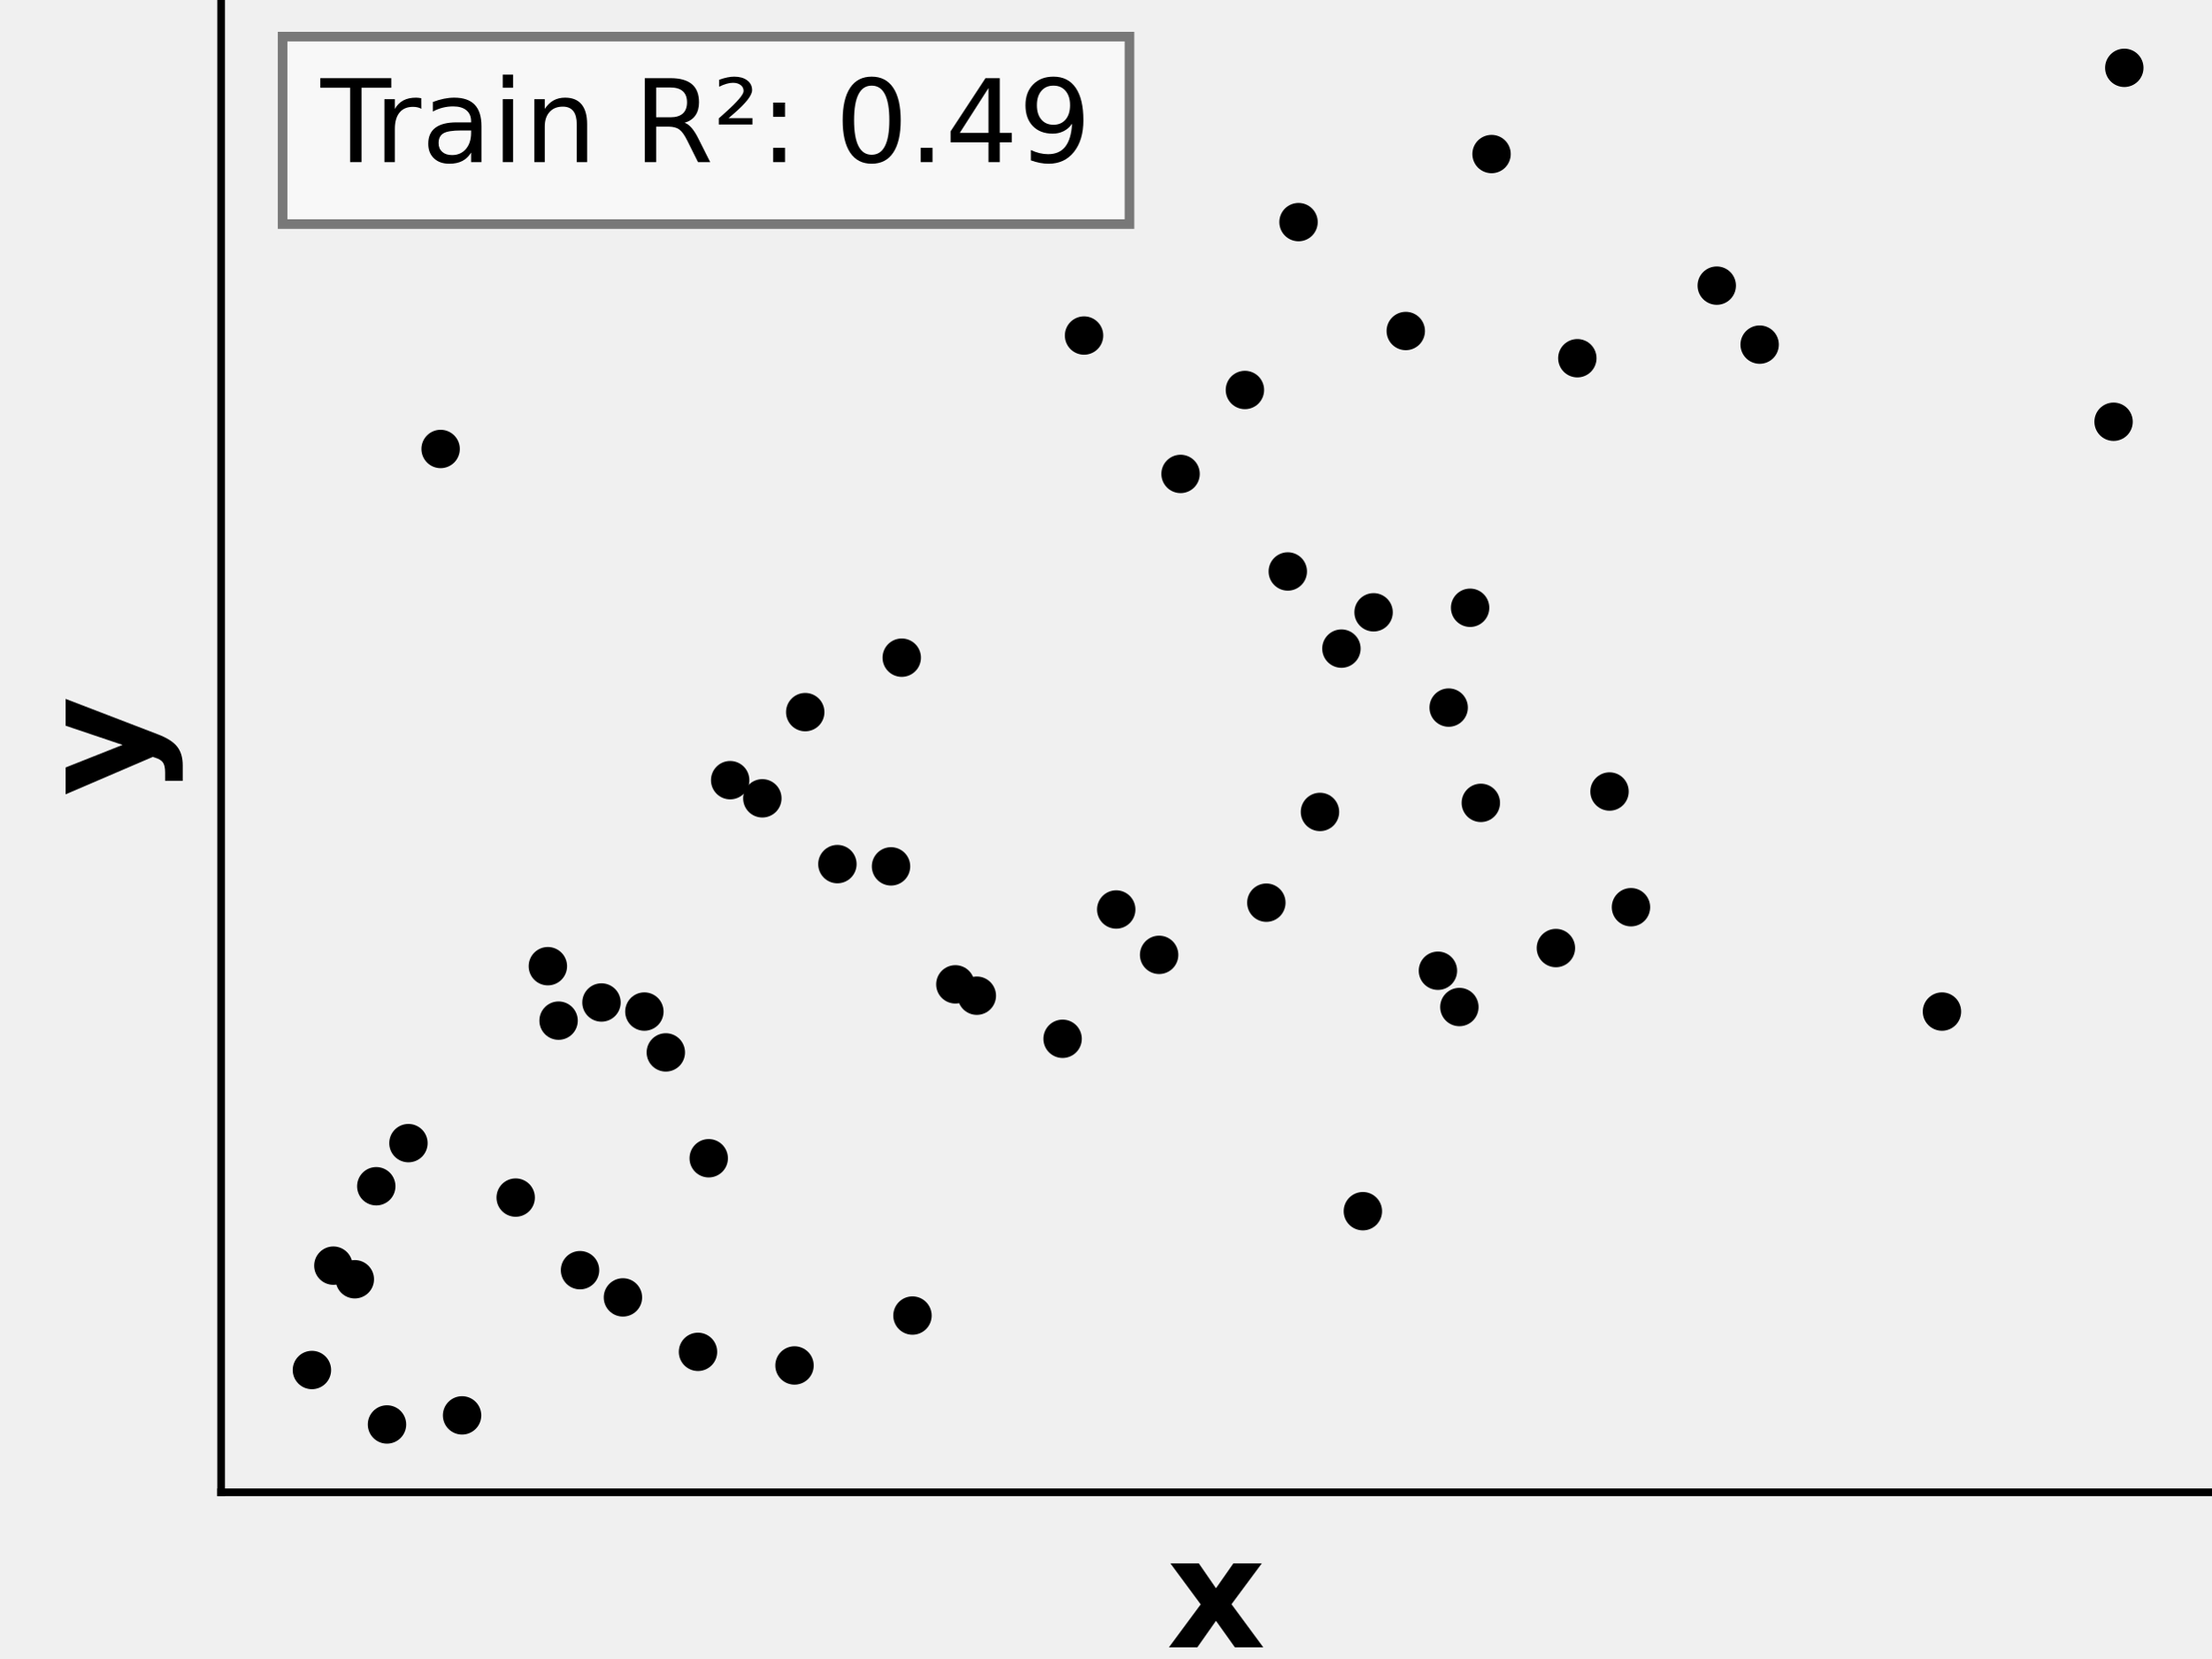
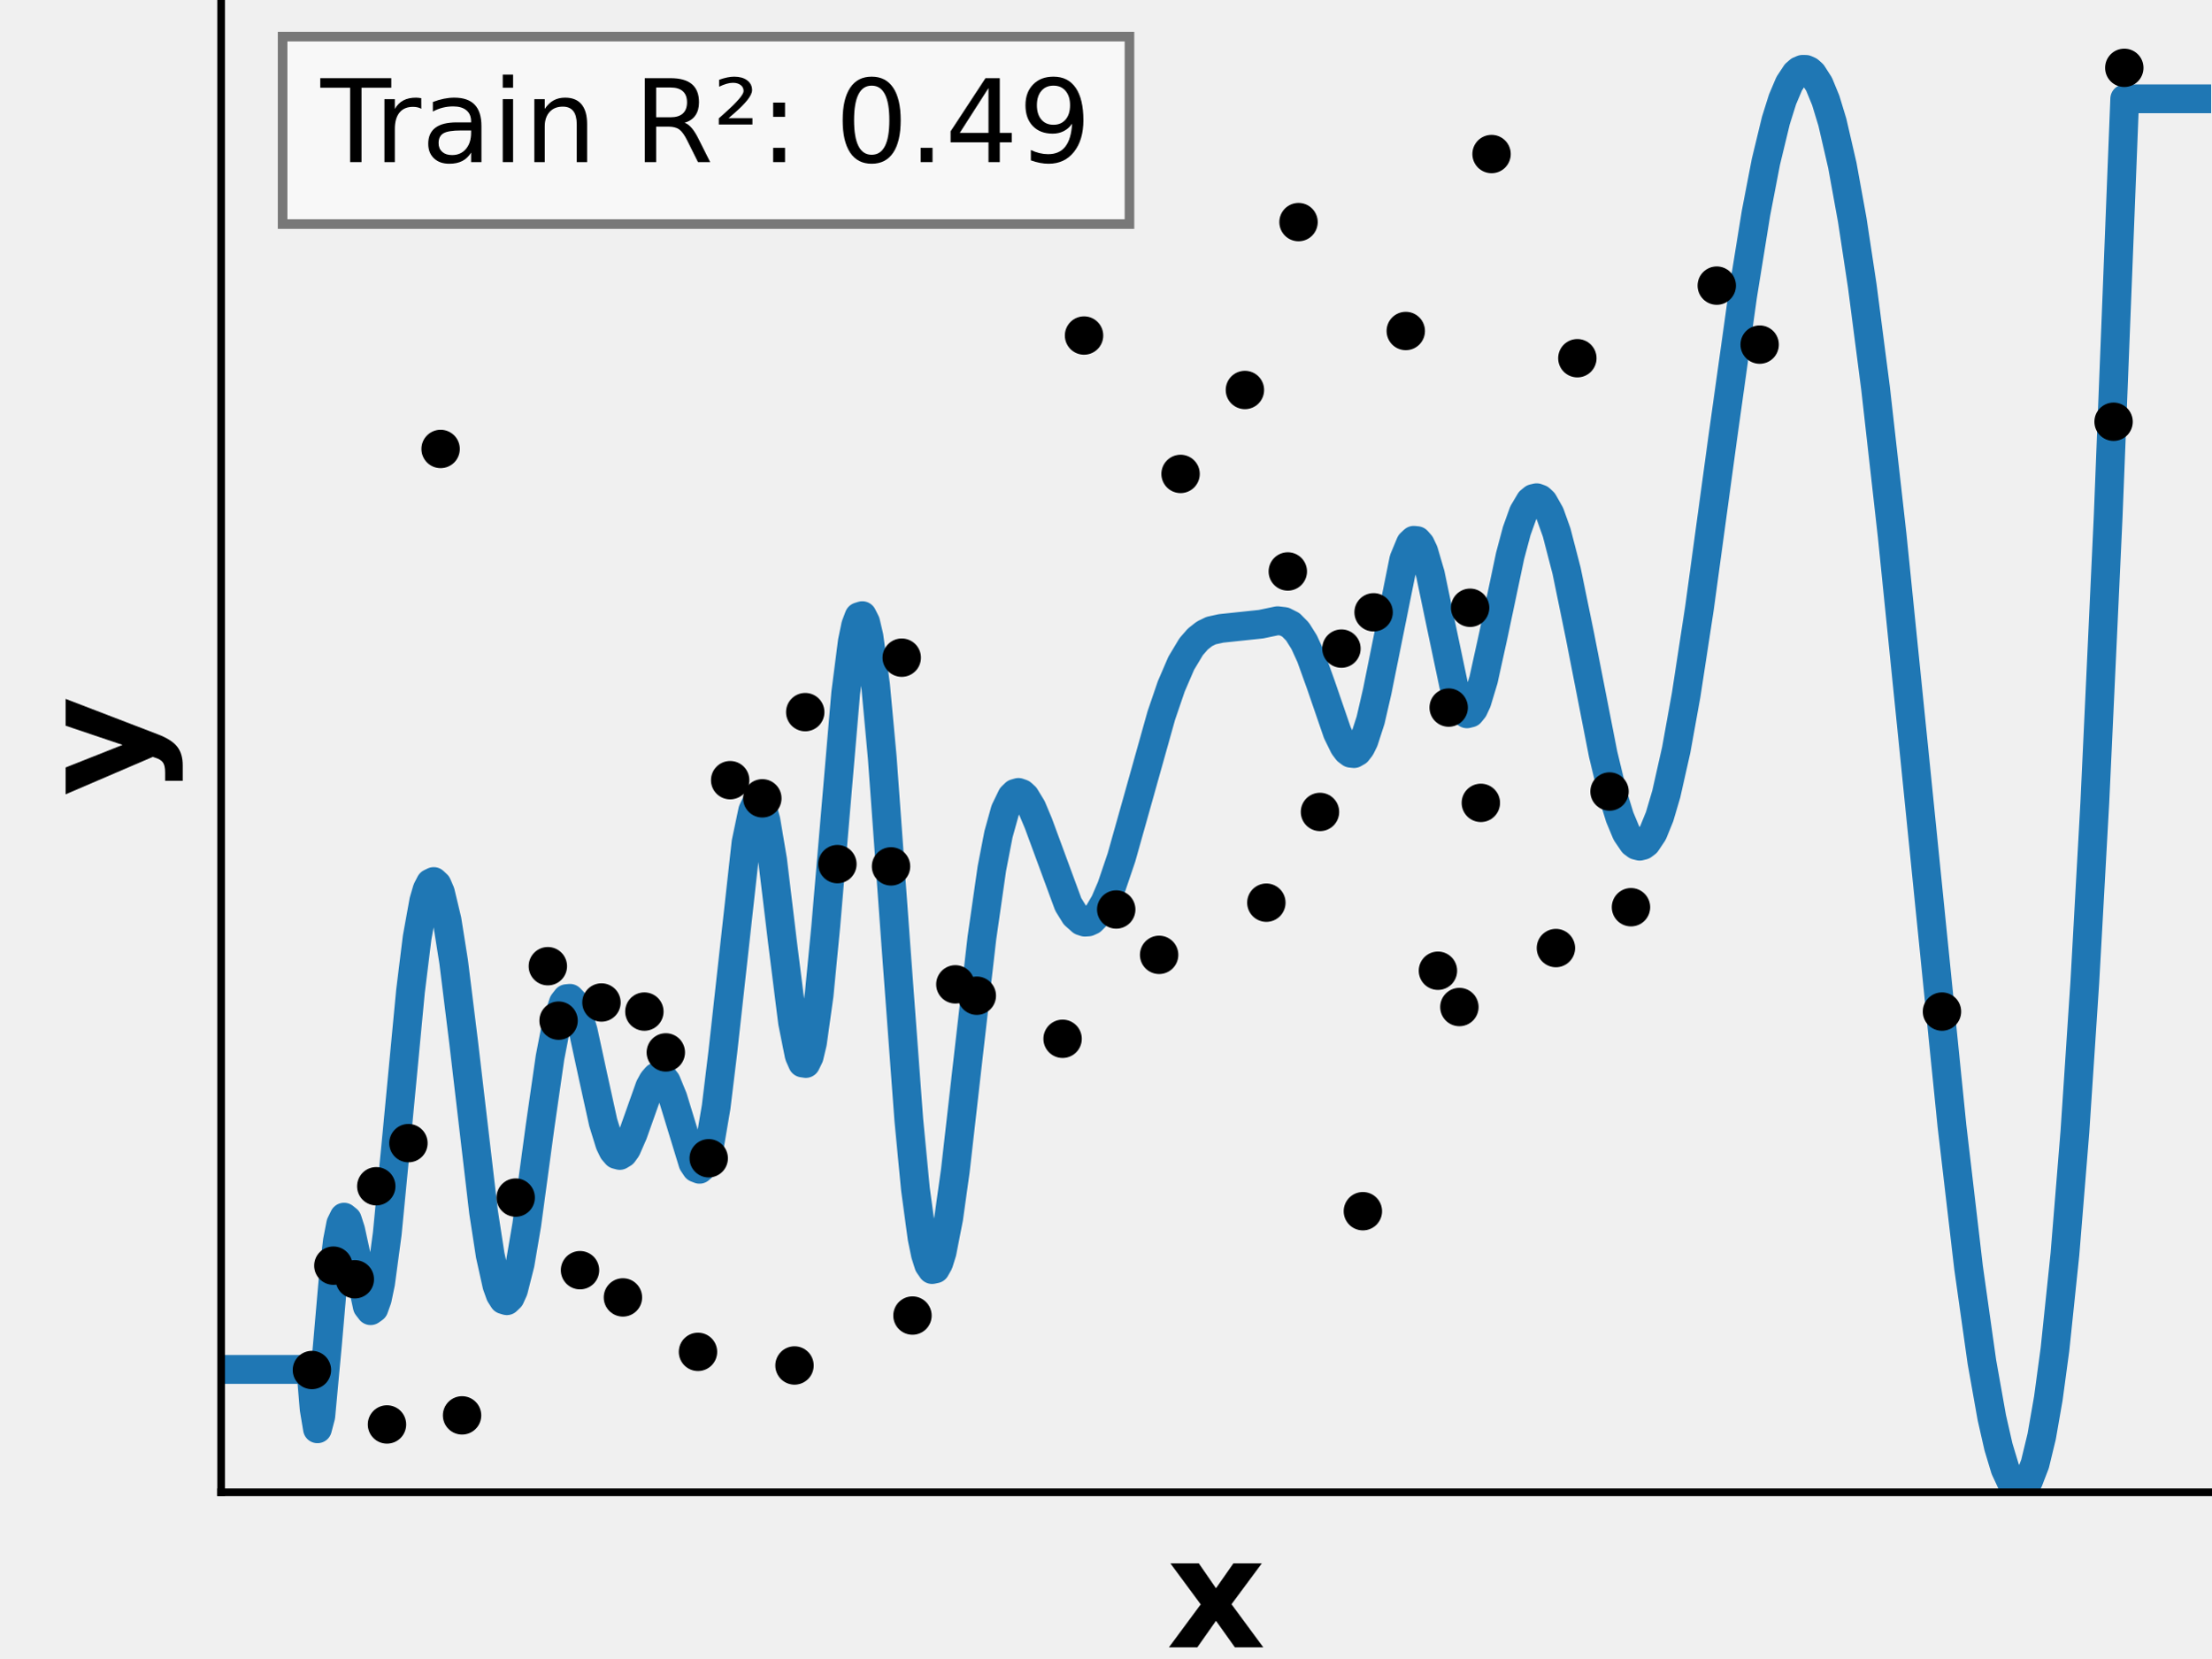
<svg xmlns="http://www.w3.org/2000/svg" xmlns:xlink="http://www.w3.org/1999/xlink" width="230.4pt" height="172.8pt" viewBox="0 0 230.4 172.8" version="1.1">
  <defs>
    <style type="text/css">*{stroke-linejoin: round; stroke-linecap: butt}</style>
  </defs>
  <g id="figure_1">
    <g id="patch_1">
      <path d="M 0 172.8  L 230.4 172.8  L 230.4 0  L 0 0  L 0 172.8  z " style="fill: none" />
    </g>
    <g id="axes_1">
      <g id="patch_2">
        <path d="M 23.04 155.52  L 230.4 155.52  L 230.4 0  L 23.04 0  L 23.04 155.52  z " style="fill: none" />
      </g>
      <g id="matplotlib.axis_1">
        <g id="text_1">
          <g transform="translate(121.56 171.6775) scale(0.16 -0.16)">
            <defs>
              <path id="DejaVuSans-Bold-78" d="M 1422 1791  L 159 3500  L 1344 3500  L 2059 2463  L 2784 3500  L 3969 3500  L 2706 1797  L 4031 0  L 2847 0  L 2059 1106  L 1281 0  L 97 0  L 1422 1791  z " transform="scale(0.015625)" />
            </defs>
            <use xlink:href="#DejaVuSans-Bold-78" />
          </g>
        </g>
      </g>
      <g id="matplotlib.axis_2">
        <g id="text_2">
          <g transform="translate(15.5875 82.975) rotate(-90) scale(0.16 -0.16)">
            <defs>
              <path id="DejaVuSans-Bold-79" d="M 78 3500  L 1197 3500  L 2138 1125  L 2938 3500  L 4056 3500  L 2584 -331  Q 2363 -916 2067 -1148  Q 1772 -1381 1288 -1381  L 641 -1381  L 641 -647  L 991 -647  Q 1275 -647 1404 -556  Q 1534 -466 1606 -231  L 1638 -134  L 78 3500  z " transform="scale(0.015625)" />
            </defs>
            <use xlink:href="#DejaVuSans-Bold-79" />
          </g>
        </g>
      </g>
+       <g id="line2d_1">
+         <path d="M 23.04 142.716  L 32.387 142.716  L 32.733 146.838  L 33.079 148.904  L 33.425 147.59  L 34.118 140.126  L 34.81 132.174  L 35.156 129.334  L 35.502 127.55  L 35.849 126.847  L 36.195 127.127  L 36.541 128.2  L 38.272 136.145  L 38.618 136.594  L 38.964 136.347  L 39.31 135.382  L 39.656 133.721  L 40.349 128.572  L 41.387 117.884  L 42.772 103.311  L 43.464 97.711  L 44.157 93.882  L 44.503 92.704  L 44.849 92.033  L 45.195 91.868  L 45.542 92.195  L 45.888 92.994  L 46.58 95.888  L 47.272 100.242  L 48.311 108.63  L 50.388 126.33  L 51.08 130.812  L 51.773 133.937  L 52.119 134.906  L 52.465 135.449  L 52.811 135.554  L 53.157 135.218  L 53.504 134.45  L 54.196 131.708  L 54.888 127.63  L 56.273 117.41  L 57.312 110.202  L 58.004 106.634  L 58.696 104.52  L 59.042 104.073  L 59.389 104.039  L 59.735 104.398  L 60.081 105.119  L 60.773 107.454  L 61.812 112.26  L 62.85 116.972  L 63.543 119.211  L 63.889 119.921  L 64.235 120.323  L 64.581 120.415  L 64.927 120.208  L 65.274 119.733  L 65.966 118.15  L 67.697 113.273  L 68.043 112.637  L 68.389 112.239  L 68.735 112.111  L 69.082 112.273  L 69.428 112.727  L 70.12 114.416  L 72.197 121.205  L 72.543 121.725  L 72.889 121.858  L 73.236 121.545  L 73.582 120.747  L 73.928 119.444  L 74.62 115.374  L 75.313 109.679  L 77.736 87.793  L 78.428 84.493  L 78.774 83.76  L 79.121 83.69  L 79.467 84.284  L 79.813 85.517  L 80.505 89.627  L 81.544 98.262  L 82.582 106.537  L 83.275 109.999  L 83.621 110.778  L 83.967 110.83  L 84.313 110.124  L 84.659 108.668  L 85.352 103.693  L 86.044 96.542  L 88.121 72.239  L 88.814 66.85  L 89.16 65.175  L 89.506 64.268  L 89.852 64.158  L 90.198 64.849  L 90.545 66.32  L 91.237 71.421  L 91.929 78.922  L 93.314 98.017  L 94.699 116.72  L 95.391 123.944  L 96.083 129.047  L 96.43 130.725  L 96.776 131.809  L 97.122 132.306  L 97.468 132.235  L 97.814 131.625  L 98.16 130.511  L 98.853 126.96  L 99.545 122.005  L 100.93 109.821  L 102.315 97.747  L 103.353 90.513  L 104.045 86.935  L 104.738 84.44  L 105.43 83.015  L 105.776 82.681  L 106.122 82.582  L 106.469 82.701  L 106.815 83.017  L 107.507 84.154  L 108.2 85.803  L 111.315 94.256  L 112.007 95.374  L 112.7 95.993  L 113.046 96.105  L 113.392 96.082  L 113.738 95.927  L 114.431 95.228  L 115.123 94.045  L 115.815 92.435  L 116.854 89.372  L 118.585 83.22  L 121.008 74.577  L 122.047 71.534  L 123.085 69.122  L 124.124 67.391  L 124.816 66.596  L 125.508 66.052  L 126.201 65.716  L 127.239 65.489  L 131.393 65.049  L 133.124 64.687  L 133.817 64.768  L 134.509 65.118  L 135.201 65.82  L 135.894 66.926  L 136.586 68.44  L 137.625 71.33  L 139.355 76.365  L 140.048 77.779  L 140.394 78.238  L 140.74 78.498  L 141.086 78.537  L 141.433 78.339  L 141.779 77.892  L 142.125 77.192  L 142.817 75.052  L 143.51 72.041  L 146.279 58.301  L 146.971 56.633  L 147.318 56.307  L 147.664 56.343  L 148.01 56.739  L 148.356 57.476  L 149.048 59.839  L 150.087 64.816  L 151.472 71.401  L 152.164 73.528  L 152.51 74.131  L 152.856 74.392  L 153.203 74.305  L 153.549 73.877  L 153.895 73.133  L 154.587 70.845  L 155.626 66.127  L 157.357 57.922  L 158.049 55.329  L 158.741 53.399  L 159.434 52.23  L 159.78 51.948  L 160.126 51.87  L 160.472 51.995  L 160.818 52.321  L 161.511 53.548  L 162.203 55.481  L 163.242 59.485  L 164.626 66.223  L 167.05 78.605  L 168.088 82.912  L 168.781 85.161  L 169.473 86.823  L 170.165 87.842  L 170.511 88.099  L 170.858 88.186  L 171.204 88.099  L 171.55 87.839  L 172.242 86.805  L 172.935 85.101  L 173.627 82.758  L 174.666 78.148  L 175.704 72.396  L 177.089 63.362  L 179.512 45.621  L 181.589 30.801  L 182.974 22.231  L 184.012 16.853  L 185.051 12.558  L 185.743 10.358  L 186.436 8.723  L 187.128 7.674  L 187.474 7.374  L 187.82 7.226  L 188.166 7.23  L 188.513 7.387  L 188.859 7.697  L 189.551 8.775  L 190.243 10.458  L 190.936 12.735  L 191.974 17.228  L 193.013 22.946  L 194.051 29.791  L 195.436 40.463  L 197.167 55.816  L 199.59 79.679  L 203.398 117.335  L 205.129 132.118  L 206.514 141.919  L 207.552 147.749  L 208.245 150.791  L 208.937 153.085  L 209.629 154.57  L 209.976 154.991  L 210.322 155.188  L 210.668 155.153  L 211.014 154.88  L 211.36 154.362  L 212.053 152.564  L 212.745 149.708  L 213.437 145.745  L 214.13 140.629  L 215.168 130.703  L 216.207 117.961  L 217.245 102.296  L 218.284 83.619  L 219.669 53.929  L 221.399 10.297  L 230.4 10.297  L 230.4 10.297  " clip-path="url(#p5bd7236166)" style="fill: none; stroke: #1f77b4; stroke-width: 3; stroke-linecap: square" />
+       </g>
      <g id="patch_3">
        <path d="M 23.04 155.52  L 23.04 -0  " style="fill: none; stroke: #000000; stroke-width: 0.8; stroke-linejoin: miter; stroke-linecap: square" />
      </g>
      <g id="patch_4">
        <path d="M 23.04 155.52  L 230.4 155.52  " style="fill: none; stroke: #000000; stroke-width: 0.8; stroke-linejoin: miter; stroke-linecap: square" />
      </g>
      <g id="text_3">
        <g id="patch_5">
          <path d="M 29.448 23.35  L 117.691 23.35  L 117.691 3.816  L 29.448 3.816  z " style="fill: #ffffff; opacity: 0.5; stroke: #000000; stroke-linejoin: miter" />
        </g>
        <g transform="translate(33.408 16.89412) scale(0.12 -0.12)">
          <defs>
            <path id="DejaVuSans-54" d="M -19 4666  L 3928 4666  L 3928 4134  L 2272 4134  L 2272 0  L 1638 0  L 1638 4134  L -19 4134  L -19 4666  z " transform="scale(0.015625)" />
            <path id="DejaVuSans-72" d="M 2631 2963  Q 2534 3019 2420 3045  Q 2306 3072 2169 3072  Q 1681 3072 1420 2755  Q 1159 2438 1159 1844  L 1159 0  L 581 0  L 581 3500  L 1159 3500  L 1159 2956  Q 1341 3275 1631 3429  Q 1922 3584 2338 3584  Q 2397 3584 2469 3576  Q 2541 3569 2628 3553  L 2631 2963  z " transform="scale(0.015625)" />
            <path id="DejaVuSans-61" d="M 2194 1759  Q 1497 1759 1228 1600  Q 959 1441 959 1056  Q 959 750 1161 570  Q 1363 391 1709 391  Q 2188 391 2477 730  Q 2766 1069 2766 1631  L 2766 1759  L 2194 1759  z M 3341 1997  L 3341 0  L 2766 0  L 2766 531  Q 2569 213 2275 61  Q 1981 -91 1556 -91  Q 1019 -91 701 211  Q 384 513 384 1019  Q 384 1609 779 1909  Q 1175 2209 1959 2209  L 2766 2209  L 2766 2266  Q 2766 2663 2505 2880  Q 2244 3097 1772 3097  Q 1472 3097 1187 3025  Q 903 2953 641 2809  L 641 3341  Q 956 3463 1253 3523  Q 1550 3584 1831 3584  Q 2591 3584 2966 3190  Q 3341 2797 3341 1997  z " transform="scale(0.015625)" />
            <path id="DejaVuSans-69" d="M 603 3500  L 1178 3500  L 1178 0  L 603 0  L 603 3500  z M 603 4863  L 1178 4863  L 1178 4134  L 603 4134  L 603 4863  z " transform="scale(0.015625)" />
            <path id="DejaVuSans-6e" d="M 3513 2113  L 3513 0  L 2938 0  L 2938 2094  Q 2938 2591 2744 2837  Q 2550 3084 2163 3084  Q 1697 3084 1428 2787  Q 1159 2491 1159 1978  L 1159 0  L 581 0  L 581 3500  L 1159 3500  L 1159 2956  Q 1366 3272 1645 3428  Q 1925 3584 2291 3584  Q 2894 3584 3203 3211  Q 3513 2838 3513 2113  z " transform="scale(0.015625)" />
            <path id="DejaVuSans-20" transform="scale(0.015625)" />
            <path id="DejaVuSans-52" d="M 2841 2188  Q 3044 2119 3236 1894  Q 3428 1669 3622 1275  L 4263 0  L 3584 0  L 2988 1197  Q 2756 1666 2539 1819  Q 2322 1972 1947 1972  L 1259 1972  L 1259 0  L 628 0  L 628 4666  L 2053 4666  Q 2853 4666 3247 4331  Q 3641 3997 3641 3322  Q 3641 2881 3436 2590  Q 3231 2300 2841 2188  z M 1259 4147  L 1259 2491  L 2053 2491  Q 2509 2491 2742 2702  Q 2975 2913 2975 3322  Q 2975 3731 2742 3939  Q 2509 4147 2053 4147  L 1259 4147  z " transform="scale(0.015625)" />
            <path id="DejaVuSans-b2" d="M 838 2444  L 2163 2444  L 2163 2088  L 294 2088  L 294 2431  Q 400 2528 597 2703  Q 1672 3656 1672 3950  Q 1672 4156 1509 4282  Q 1347 4409 1081 4409  Q 919 4409 728 4354  Q 538 4300 313 4191  L 313 4575  Q 553 4663 761 4706  Q 969 4750 1147 4750  Q 1600 4750 1872 4544  Q 2144 4338 2144 4000  Q 2144 3566 1109 2678  Q 934 2528 838 2444  z " transform="scale(0.015625)" />
            <path id="DejaVuSans-3a" d="M 750 794  L 1409 794  L 1409 0  L 750 0  L 750 794  z M 750 3309  L 1409 3309  L 1409 2516  L 750 2516  L 750 3309  z " transform="scale(0.015625)" />
            <path id="DejaVuSans-30" d="M 2034 4250  Q 1547 4250 1301 3770  Q 1056 3291 1056 2328  Q 1056 1369 1301 889  Q 1547 409 2034 409  Q 2525 409 2770 889  Q 3016 1369 3016 2328  Q 3016 3291 2770 3770  Q 2525 4250 2034 4250  z M 2034 4750  Q 2819 4750 3233 4129  Q 3647 3509 3647 2328  Q 3647 1150 3233 529  Q 2819 -91 2034 -91  Q 1250 -91 836 529  Q 422 1150 422 2328  Q 422 3509 836 4129  Q 1250 4750 2034 4750  z " transform="scale(0.015625)" />
            <path id="DejaVuSans-2e" d="M 684 794  L 1344 794  L 1344 0  L 684 0  L 684 794  z " transform="scale(0.015625)" />
            <path id="DejaVuSans-34" d="M 2419 4116  L 825 1625  L 2419 1625  L 2419 4116  z M 2253 4666  L 3047 4666  L 3047 1625  L 3713 1625  L 3713 1100  L 3047 1100  L 3047 0  L 2419 0  L 2419 1100  L 313 1100  L 313 1709  L 2253 4666  z " transform="scale(0.015625)" />
            <path id="DejaVuSans-39" d="M 703 97  L 703 672  Q 941 559 1184 500  Q 1428 441 1663 441  Q 2288 441 2617 861  Q 2947 1281 2994 2138  Q 2813 1869 2534 1725  Q 2256 1581 1919 1581  Q 1219 1581 811 2004  Q 403 2428 403 3163  Q 403 3881 828 4315  Q 1253 4750 1959 4750  Q 2769 4750 3195 4129  Q 3622 3509 3622 2328  Q 3622 1225 3098 567  Q 2575 -91 1691 -91  Q 1453 -91 1209 -44  Q 966 3 703 97  z M 1959 2075  Q 2384 2075 2632 2365  Q 2881 2656 2881 3163  Q 2881 3666 2632 3958  Q 2384 4250 1959 4250  Q 1534 4250 1286 3958  Q 1038 3666 1038 3163  Q 1038 2656 1286 2365  Q 1534 2075 1959 2075  z " transform="scale(0.015625)" />
          </defs>
          <use xlink:href="#DejaVuSans-54" />
-           <use xlink:href="#DejaVuSans-72" x="46.334" />
-           <use xlink:href="#DejaVuSans-61" x="87.447" />
-           <use xlink:href="#DejaVuSans-69" x="148.727" />
-           <use xlink:href="#DejaVuSans-6e" x="176.51" />
-           <use xlink:href="#DejaVuSans-20" x="239.889" />
-           <use xlink:href="#DejaVuSans-52" x="271.676" />
-           <use xlink:href="#DejaVuSans-b2" x="341.158" />
-           <use xlink:href="#DejaVuSans-3a" x="381.246" />
-           <use xlink:href="#DejaVuSans-20" x="414.938" />
-           <use xlink:href="#DejaVuSans-30" x="446.725" />
-           <use xlink:href="#DejaVuSans-2e" x="510.348" />
-           <use xlink:href="#DejaVuSans-34" x="542.135" />
-           <use xlink:href="#DejaVuSans-39" x="605.758" />
+           <use xlink:href="#DejaVuSans-72" transform="translate(46.33398 0)" />
+           <use xlink:href="#DejaVuSans-61" transform="translate(87.44727 0)" />
+           <use xlink:href="#DejaVuSans-69" transform="translate(148.7266 0)" />
+           <use xlink:href="#DejaVuSans-6e" transform="translate(176.5098 0)" />
+           <use xlink:href="#DejaVuSans-20" transform="translate(239.8887 0)" />
+           <use xlink:href="#DejaVuSans-52" transform="translate(271.6758 0)" />
+           <use xlink:href="#DejaVuSans-b2" transform="translate(341.1582 0)" />
+           <use xlink:href="#DejaVuSans-3a" transform="translate(381.2461 0)" />
+           <use xlink:href="#DejaVuSans-20" transform="translate(414.9375 0)" />
+           <use xlink:href="#DejaVuSans-30" transform="translate(446.7246 0)" />
+           <use xlink:href="#DejaVuSans-2e" transform="translate(510.3477 0)" />
+           <use xlink:href="#DejaVuSans-34" transform="translate(542.1348 0)" />
+           <use xlink:href="#DejaVuSans-39" transform="translate(605.7578 0)" />
        </g>
      </g>
      <g id="PathCollection_1">
        <defs>
-           <path id="mb4cc2110d3" d="M 0 1.5  C 0.398 1.5 0.779 1.342 1.061 1.061  C 1.342 0.779 1.5 0.398 1.5 0  C 1.5 -0.398 1.342 -0.779 1.061 -1.061  C 0.779 -1.342 0.398 -1.5 0 -1.5  C -0.398 -1.5 -0.779 -1.342 -1.061 -1.061  C -1.342 -0.779 -1.5 -0.398 -1.5 0  C -1.5 0.398 -1.342 0.779 -1.061 1.061  C -0.779 1.342 -0.398 1.5 0 1.5  z " style="stroke: #000000" />
+           <path id="m354216175b" d="M 0 1.5  C 0.398 1.5 0.779 1.342 1.061 1.061  C 1.342 0.779 1.5 0.398 1.5 0  C 1.5 -0.398 1.342 -0.779 1.061 -1.061  C 0.779 -1.342 0.398 -1.5 0 -1.5  C -0.398 -1.5 -0.779 -1.342 -1.061 -1.061  C -1.342 -0.779 -1.5 -0.398 -1.5 0  C -1.5 0.398 -1.342 0.779 -1.061 1.061  C -0.779 1.342 -0.398 1.5 0 1.5  z " style="stroke: #000000" />
        </defs>
-         <g clip-path="url(#p8e684cb211)">
-           <use xlink:href="#mb4cc2110d3" x="32.501" y="142.777" style="stroke: #000000" />
-           <use xlink:href="#mb4cc2110d3" x="34.736" y="131.901" style="stroke: #000000" />
-           <use xlink:href="#mb4cc2110d3" x="36.971" y="133.32" style="stroke: #000000" />
-           <use xlink:href="#mb4cc2110d3" x="39.206" y="123.626" style="stroke: #000000" />
-           <use xlink:href="#mb4cc2110d3" x="40.323" y="148.451" style="stroke: #000000" />
-           <use xlink:href="#mb4cc2110d3" x="42.558" y="119.134" style="stroke: #000000" />
-           <use xlink:href="#mb4cc2110d3" x="45.911" y="46.788" style="stroke: #000000" />
-           <use xlink:href="#mb4cc2110d3" x="48.146" y="147.505" style="stroke: #000000" />
-           <use xlink:href="#mb4cc2110d3" x="53.733" y="124.808" style="stroke: #000000" />
-           <use xlink:href="#mb4cc2110d3" x="57.086" y="100.693" style="stroke: #000000" />
-           <use xlink:href="#mb4cc2110d3" x="58.203" y="106.367" style="stroke: #000000" />
-           <use xlink:href="#mb4cc2110d3" x="60.438" y="132.374" style="stroke: #000000" />
-           <use xlink:href="#mb4cc2110d3" x="62.673" y="104.476" style="stroke: #000000" />
-           <use xlink:href="#mb4cc2110d3" x="64.908" y="135.211" style="stroke: #000000" />
-           <use xlink:href="#mb4cc2110d3" x="67.143" y="105.422" style="stroke: #000000" />
-           <use xlink:href="#mb4cc2110d3" x="69.378" y="109.677" style="stroke: #000000" />
-           <use xlink:href="#mb4cc2110d3" x="72.73" y="140.885" style="stroke: #000000" />
-           <use xlink:href="#mb4cc2110d3" x="73.848" y="120.71" style="stroke: #000000" />
-           <use xlink:href="#mb4cc2110d3" x="76.083" y="81.306" style="stroke: #000000" />
-           <use xlink:href="#mb4cc2110d3" x="79.435" y="83.198" style="stroke: #000000" />
-           <use xlink:href="#mb4cc2110d3" x="82.788" y="142.304" style="stroke: #000000" />
-           <use xlink:href="#mb4cc2110d3" x="83.905" y="74.214" style="stroke: #000000" />
-           <use xlink:href="#mb4cc2110d3" x="87.257" y="90.054" style="stroke: #000000" />
-           <use xlink:href="#mb4cc2110d3" x="92.845" y="90.29" style="stroke: #000000" />
-           <use xlink:href="#mb4cc2110d3" x="93.962" y="68.539" style="stroke: #000000" />
-           <use xlink:href="#mb4cc2110d3" x="95.08" y="137.103" style="stroke: #000000" />
-           <use xlink:href="#mb4cc2110d3" x="99.55" y="102.585" style="stroke: #000000" />
-           <use xlink:href="#mb4cc2110d3" x="101.785" y="103.767" style="stroke: #000000" />
-           <use xlink:href="#mb4cc2110d3" x="110.724" y="108.259" style="stroke: #000000" />
-           <use xlink:href="#mb4cc2110d3" x="112.959" y="34.967" style="stroke: #000000" />
-           <use xlink:href="#mb4cc2110d3" x="116.312" y="94.783" style="stroke: #000000" />
-           <use xlink:href="#mb4cc2110d3" x="120.782" y="99.511" style="stroke: #000000" />
-           <use xlink:href="#mb4cc2110d3" x="123.017" y="49.389" style="stroke: #000000" />
-           <use xlink:href="#mb4cc2110d3" x="129.722" y="40.641" style="stroke: #000000" />
-           <use xlink:href="#mb4cc2110d3" x="131.956" y="94.073" style="stroke: #000000" />
-           <use xlink:href="#mb4cc2110d3" x="134.191" y="59.555" style="stroke: #000000" />
-           <use xlink:href="#mb4cc2110d3" x="135.309" y="23.146" style="stroke: #000000" />
-           <use xlink:href="#mb4cc2110d3" x="137.544" y="84.616" style="stroke: #000000" />
-           <use xlink:href="#mb4cc2110d3" x="139.779" y="67.594" style="stroke: #000000" />
-           <use xlink:href="#mb4cc2110d3" x="142.014" y="126.227" style="stroke: #000000" />
-           <use xlink:href="#mb4cc2110d3" x="143.131" y="63.811" style="stroke: #000000" />
-           <use xlink:href="#mb4cc2110d3" x="146.484" y="34.494" style="stroke: #000000" />
-           <use xlink:href="#mb4cc2110d3" x="149.836" y="101.166" style="stroke: #000000" />
-           <use xlink:href="#mb4cc2110d3" x="150.954" y="73.741" style="stroke: #000000" />
-           <use xlink:href="#mb4cc2110d3" x="152.071" y="104.949" style="stroke: #000000" />
-           <use xlink:href="#mb4cc2110d3" x="153.188" y="63.338" style="stroke: #000000" />
-           <use xlink:href="#mb4cc2110d3" x="154.306" y="83.671" style="stroke: #000000" />
-           <use xlink:href="#mb4cc2110d3" x="155.423" y="16.053" style="stroke: #000000" />
-           <use xlink:href="#mb4cc2110d3" x="162.128" y="98.802" style="stroke: #000000" />
-           <use xlink:href="#mb4cc2110d3" x="164.363" y="37.331" style="stroke: #000000" />
-           <use xlink:href="#mb4cc2110d3" x="167.716" y="82.488" style="stroke: #000000" />
-           <use xlink:href="#mb4cc2110d3" x="169.951" y="94.546" style="stroke: #000000" />
-           <use xlink:href="#mb4cc2110d3" x="178.89" y="29.766" style="stroke: #000000" />
-           <use xlink:href="#mb4cc2110d3" x="183.36" y="35.913" style="stroke: #000000" />
-           <use xlink:href="#mb4cc2110d3" x="202.357" y="105.422" style="stroke: #000000" />
-           <use xlink:href="#mb4cc2110d3" x="220.237" y="43.951" style="stroke: #000000" />
-           <use xlink:href="#mb4cc2110d3" x="221.355" y="7.069" style="stroke: #000000" />
+         <g clip-path="url(#p5bd7236166)">
+           <use xlink:href="#m354216175b" x="32.501" y="142.777" style="stroke: #000000" />
+           <use xlink:href="#m354216175b" x="34.736" y="131.901" style="stroke: #000000" />
+           <use xlink:href="#m354216175b" x="36.971" y="133.32" style="stroke: #000000" />
+           <use xlink:href="#m354216175b" x="39.206" y="123.626" style="stroke: #000000" />
+           <use xlink:href="#m354216175b" x="40.323" y="148.451" style="stroke: #000000" />
+           <use xlink:href="#m354216175b" x="42.558" y="119.134" style="stroke: #000000" />
+           <use xlink:href="#m354216175b" x="45.911" y="46.788" style="stroke: #000000" />
+           <use xlink:href="#m354216175b" x="48.146" y="147.505" style="stroke: #000000" />
+           <use xlink:href="#m354216175b" x="53.733" y="124.808" style="stroke: #000000" />
+           <use xlink:href="#m354216175b" x="57.086" y="100.693" style="stroke: #000000" />
+           <use xlink:href="#m354216175b" x="58.203" y="106.367" style="stroke: #000000" />
+           <use xlink:href="#m354216175b" x="60.438" y="132.374" style="stroke: #000000" />
+           <use xlink:href="#m354216175b" x="62.673" y="104.476" style="stroke: #000000" />
+           <use xlink:href="#m354216175b" x="64.908" y="135.211" style="stroke: #000000" />
+           <use xlink:href="#m354216175b" x="67.143" y="105.422" style="stroke: #000000" />
+           <use xlink:href="#m354216175b" x="69.378" y="109.677" style="stroke: #000000" />
+           <use xlink:href="#m354216175b" x="72.73" y="140.885" style="stroke: #000000" />
+           <use xlink:href="#m354216175b" x="73.848" y="120.71" style="stroke: #000000" />
+           <use xlink:href="#m354216175b" x="76.083" y="81.306" style="stroke: #000000" />
+           <use xlink:href="#m354216175b" x="79.435" y="83.198" style="stroke: #000000" />
+           <use xlink:href="#m354216175b" x="82.788" y="142.304" style="stroke: #000000" />
+           <use xlink:href="#m354216175b" x="83.905" y="74.214" style="stroke: #000000" />
+           <use xlink:href="#m354216175b" x="87.257" y="90.054" style="stroke: #000000" />
+           <use xlink:href="#m354216175b" x="92.845" y="90.29" style="stroke: #000000" />
+           <use xlink:href="#m354216175b" x="93.962" y="68.539" style="stroke: #000000" />
+           <use xlink:href="#m354216175b" x="95.08" y="137.103" style="stroke: #000000" />
+           <use xlink:href="#m354216175b" x="99.55" y="102.585" style="stroke: #000000" />
+           <use xlink:href="#m354216175b" x="101.785" y="103.767" style="stroke: #000000" />
+           <use xlink:href="#m354216175b" x="110.724" y="108.259" style="stroke: #000000" />
+           <use xlink:href="#m354216175b" x="112.959" y="34.967" style="stroke: #000000" />
+           <use xlink:href="#m354216175b" x="116.312" y="94.783" style="stroke: #000000" />
+           <use xlink:href="#m354216175b" x="120.782" y="99.511" style="stroke: #000000" />
+           <use xlink:href="#m354216175b" x="123.017" y="49.389" style="stroke: #000000" />
+           <use xlink:href="#m354216175b" x="129.722" y="40.641" style="stroke: #000000" />
+           <use xlink:href="#m354216175b" x="131.956" y="94.073" style="stroke: #000000" />
+           <use xlink:href="#m354216175b" x="134.191" y="59.555" style="stroke: #000000" />
+           <use xlink:href="#m354216175b" x="135.309" y="23.146" style="stroke: #000000" />
+           <use xlink:href="#m354216175b" x="137.544" y="84.616" style="stroke: #000000" />
+           <use xlink:href="#m354216175b" x="139.779" y="67.594" style="stroke: #000000" />
+           <use xlink:href="#m354216175b" x="142.014" y="126.227" style="stroke: #000000" />
+           <use xlink:href="#m354216175b" x="143.131" y="63.811" style="stroke: #000000" />
+           <use xlink:href="#m354216175b" x="146.484" y="34.494" style="stroke: #000000" />
+           <use xlink:href="#m354216175b" x="149.836" y="101.166" style="stroke: #000000" />
+           <use xlink:href="#m354216175b" x="150.954" y="73.741" style="stroke: #000000" />
+           <use xlink:href="#m354216175b" x="152.071" y="104.949" style="stroke: #000000" />
+           <use xlink:href="#m354216175b" x="153.188" y="63.338" style="stroke: #000000" />
+           <use xlink:href="#m354216175b" x="154.306" y="83.671" style="stroke: #000000" />
+           <use xlink:href="#m354216175b" x="155.423" y="16.053" style="stroke: #000000" />
+           <use xlink:href="#m354216175b" x="162.128" y="98.802" style="stroke: #000000" />
+           <use xlink:href="#m354216175b" x="164.363" y="37.331" style="stroke: #000000" />
+           <use xlink:href="#m354216175b" x="167.716" y="82.488" style="stroke: #000000" />
+           <use xlink:href="#m354216175b" x="169.951" y="94.546" style="stroke: #000000" />
+           <use xlink:href="#m354216175b" x="178.89" y="29.766" style="stroke: #000000" />
+           <use xlink:href="#m354216175b" x="183.36" y="35.913" style="stroke: #000000" />
+           <use xlink:href="#m354216175b" x="202.357" y="105.422" style="stroke: #000000" />
+           <use xlink:href="#m354216175b" x="220.237" y="43.951" style="stroke: #000000" />
+           <use xlink:href="#m354216175b" x="221.355" y="7.069" style="stroke: #000000" />
        </g>
      </g>
    </g>
  </g>
  <defs>
-     <clipPath id="p8e684cb211">
+     <clipPath id="p5bd7236166">
      <rect x="23.04" y="0" width="207.36" height="155.52" />
    </clipPath>
  </defs>
</svg>
